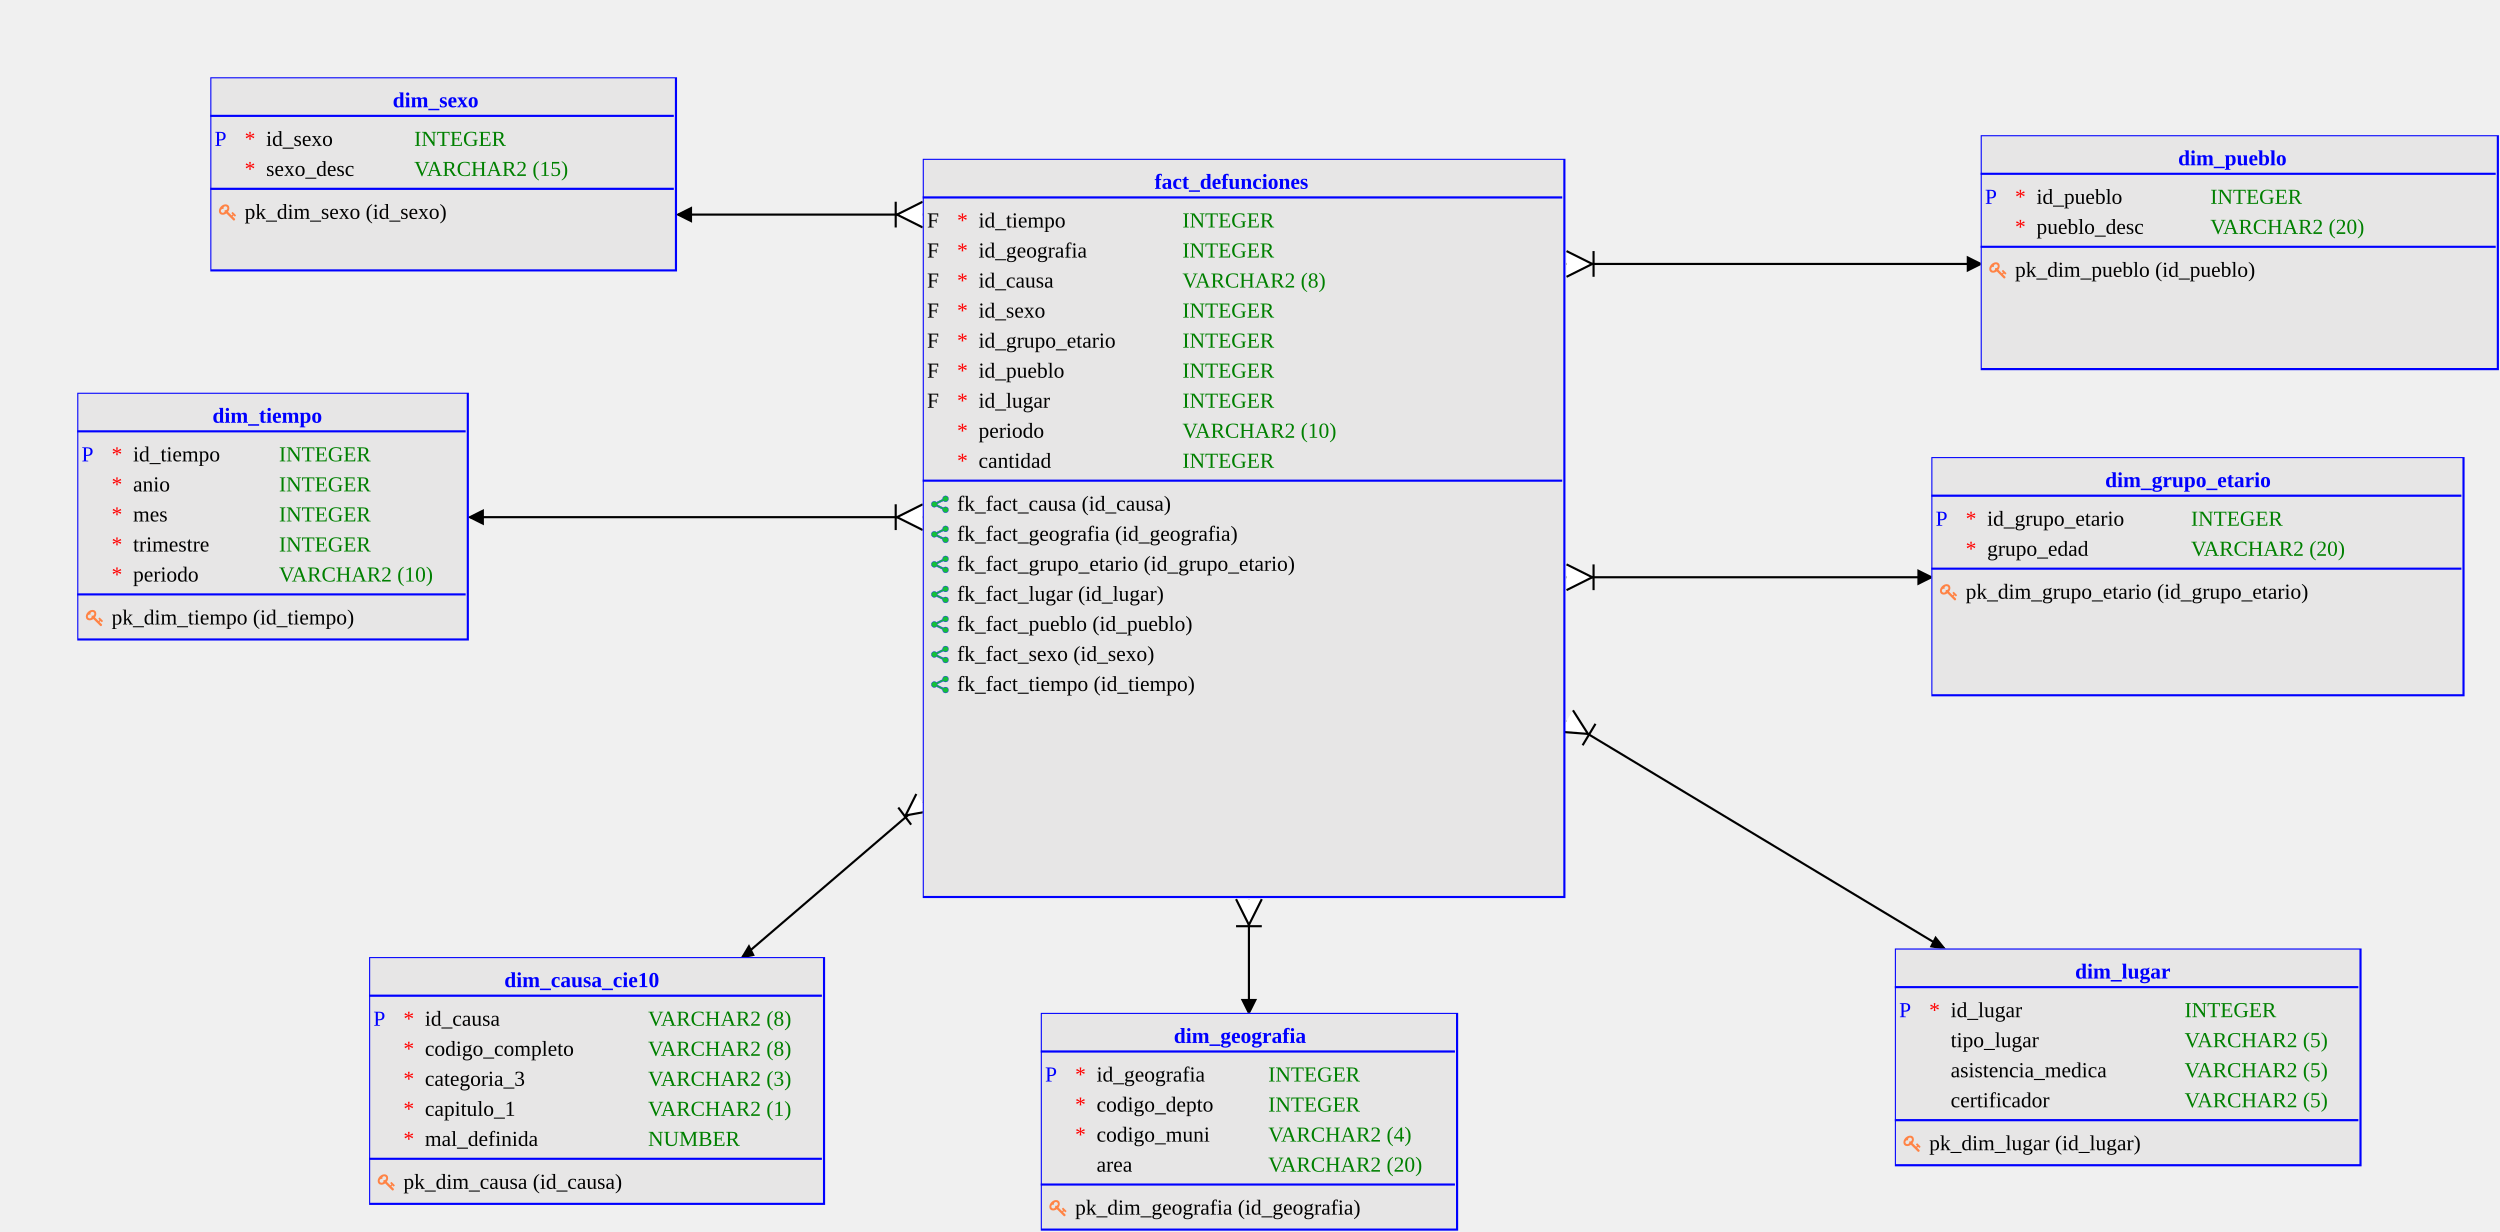
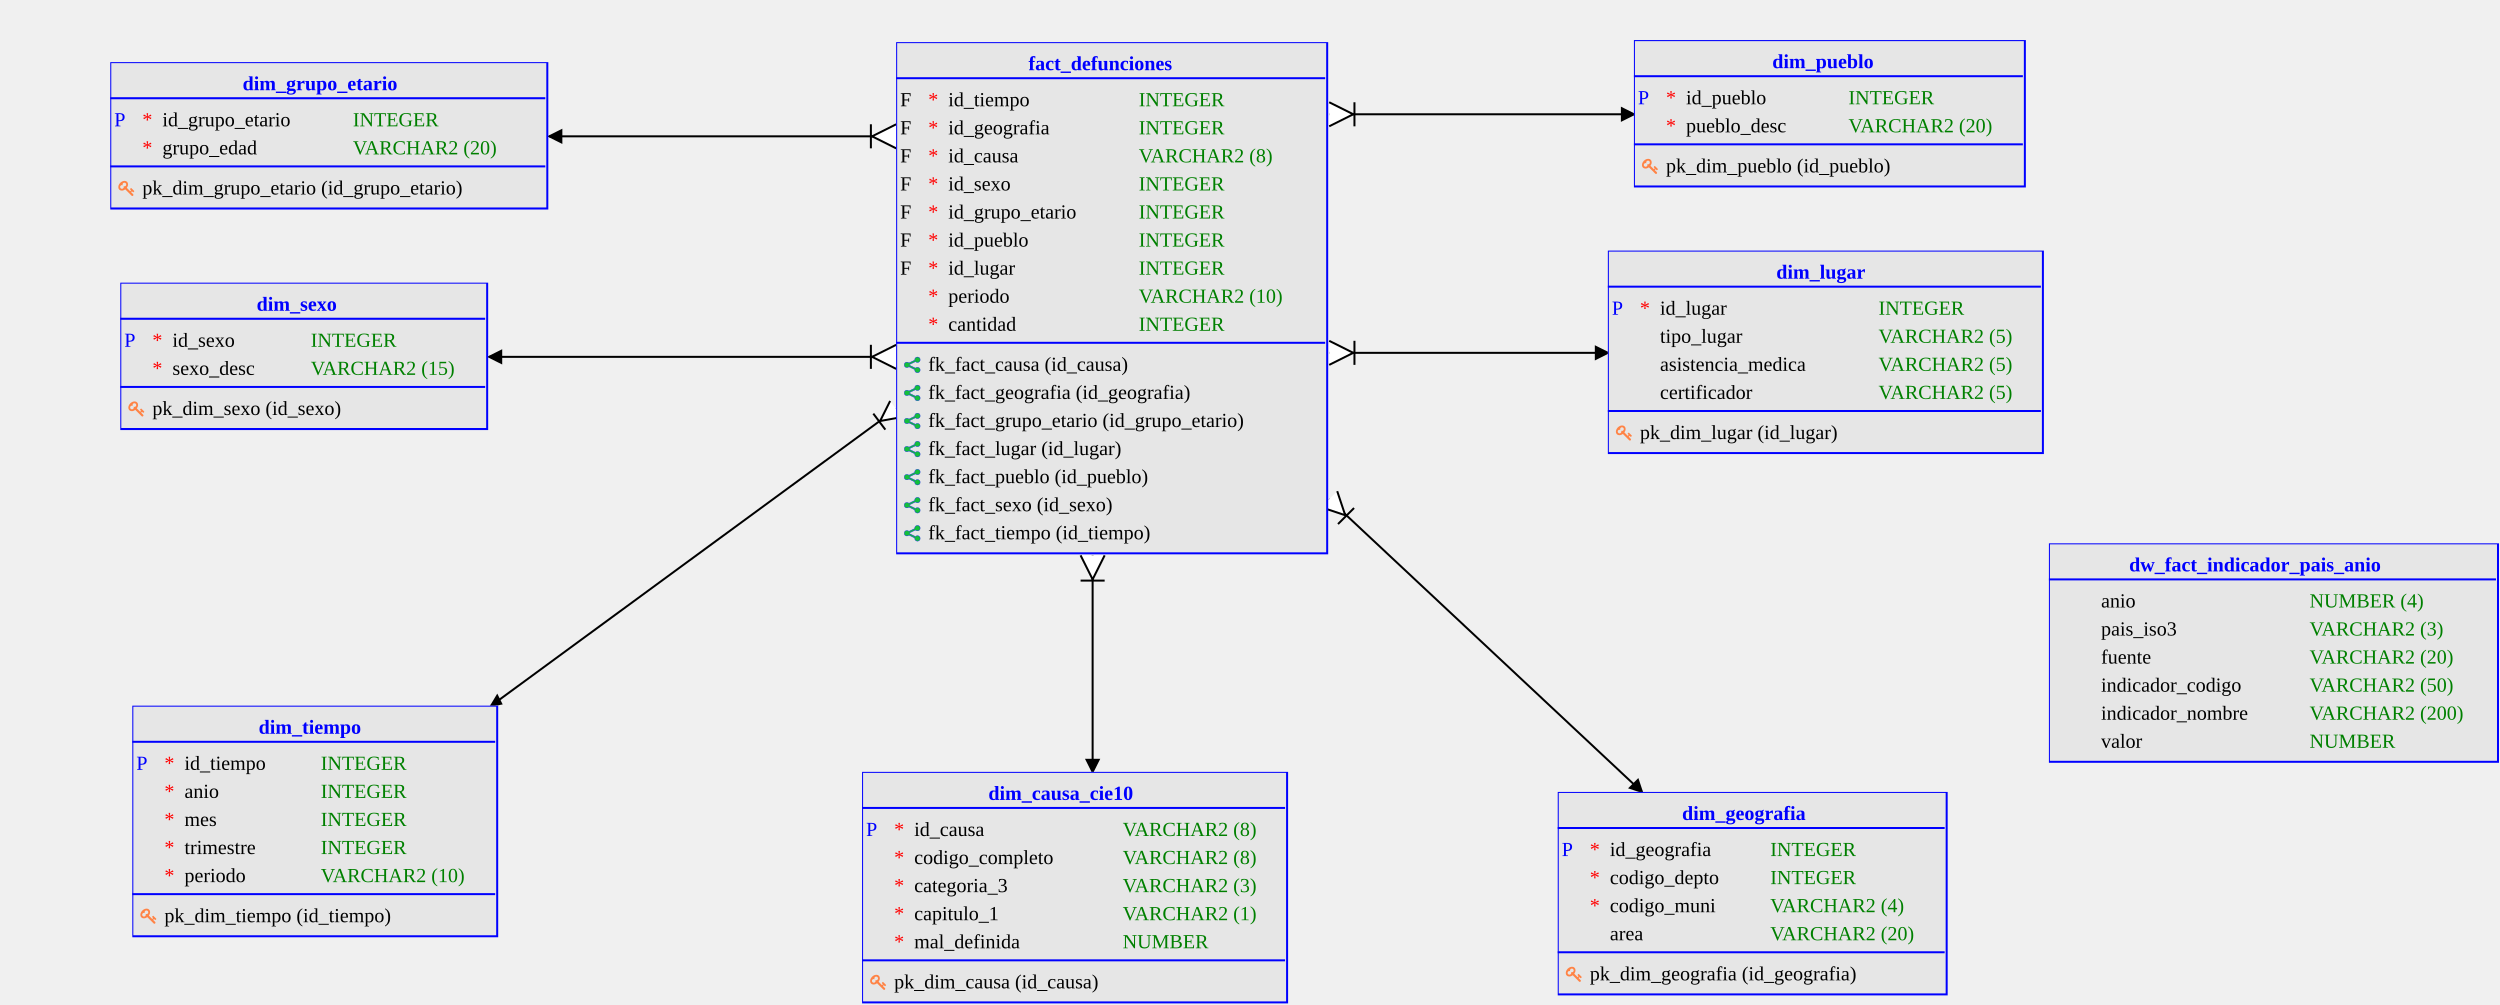
- <svg xmlns="http://www.w3.org/2000/svg" xmlns:xlink="http://www.w3.org/1999/xlink" version="1.1" width="1165" height="574">
+ <svg xmlns="http://www.w3.org/2000/svg" xmlns:xlink="http://www.w3.org/1999/xlink" version="1.1" width="1247" height="501">
  <defs id="dmw_defs">
    <svg id="fk_sym" viewBox="0 0 48.665 48.665" style="enable-background:new 0 0 48.665 48.665;">
      <g>
        <path d="M40.332,31.592c-2.377,0-4.515,1-6.033,2.598l-17.737-8.686c0.061-0.406,0.103-0.82,0.103-1.246    c0-0.414-0.04-0.818-0.098-1.215l17.711-8.589c1.519,1.609,3.666,2.619,6.054,2.619c4.603,0,8.333-3.731,8.333-8.333    c0-4.603-3.73-8.333-8.333-8.333s-8.333,3.73-8.333,8.333c0,0.414,0.04,0.817,0.098,1.215l-17.709,8.589    c-1.519-1.609-3.666-2.619-6.054-2.619C3.73,15.925,0,19.656,0,24.258c0,4.603,3.73,8.333,8.333,8.333    c2.377,0,4.515-1,6.033-2.596l17.736,8.685c-0.062,0.406-0.104,0.82-0.104,1.245c0,4.604,3.73,8.333,8.333,8.333    s8.333-3.729,8.333-8.333C48.665,35.322,44.935,31.592,40.332,31.592z" fill="#13bf3b" />
      </g>
    </svg>
    <svg id="pk_sym" viewBox="0 0 480.509 480.509" style="enable-background:new 0 0 480.509 480.509;">
      <g>
        <path d="M418.119,331.046c4.094,4.374,7.766,8.186,10.996,11.416c3.237,3.238,6.714,6.376,10.427,9.422   c3.71,3.042,6.427,4.568,8.135,4.568c3.241,0,9.517-4.661,18.843-13.99c9.328-9.321,13.989-15.604,13.989-18.842   c0-1.523-2.714-5.421-8.138-11.704c-5.421-6.276-12.364-13.702-20.838-22.271c-8.473-8.565-16.703-16.744-24.694-24.55   c-8.001-7.81-15.8-15.373-23.417-22.703c-7.611-7.327-11.992-11.56-13.135-12.703c-1.902-1.902-4.093-2.853-6.563-2.853   c-3.237,0-9.521,4.661-18.843,13.988c-9.328,9.322-13.989,15.605-13.989,18.843c0,1.711,1.522,4.421,4.568,8.138   c3.046,3.71,6.188,7.187,9.421,10.424c3.23,3.23,7.047,6.899,11.42,10.992c4.377,4.093,6.848,6.423,7.423,6.995l-27.408,27.404   L254.954,222.268c24.94-33.498,37.408-68.236,37.408-104.211c0-31.024-9.761-56.293-29.263-75.801   c-19.512-19.511-44.778-29.265-75.805-29.265c-30.454,0-60.244,9.042-89.363,27.119c-29.121,18.083-52.727,41.686-70.808,70.808   C9.042,140.038,0,169.828,0,200.28c0,31.029,9.753,56.286,29.265,75.803c19.511,19.517,44.777,29.27,75.801,29.27   c35.976,0,70.71-12.467,104.212-37.407l191.574,191.579c5.332,5.328,11.796,7.994,19.417,7.994c7.991,0,15.704-3.72,23.12-11.14   c7.426-7.426,11.143-15.129,11.143-23.127c0-7.617-2.666-14.092-7.994-19.417l-62.811-62.811l27.405-27.404   C411.699,324.195,414.033,326.666,418.119,331.046z M221.556,161.458c-10.656,10.657-23.601,15.987-38.828,15.987   c-7.996,0-15.896-1.812-23.7-5.43c3.617,7.808,5.426,15.706,5.426,23.7c0,15.229-5.327,28.171-15.987,38.828   c-10.66,10.655-23.606,15.986-38.831,15.986c-15.227,0-28.168-5.325-38.828-15.986c-10.657-10.657-15.987-23.599-15.987-38.828   c0-15.227,5.327-28.171,15.987-38.828C81.464,146.23,94.409,140.9,109.636,140.9c7.992,0,15.893,1.809,23.695,5.424   c-3.616-7.804-5.424-15.706-5.424-23.699c0-15.227,5.327-28.171,15.987-38.828c10.66-10.657,23.604-15.987,38.831-15.987   c15.227,0,28.171,5.327,38.828,15.987c10.657,10.66,15.987,23.601,15.987,38.828C237.539,137.852,232.209,150.797,221.556,161.458z   " fill="#ff8345" />
      </g>
    </svg>
    <svg id="uk_sym" viewBox="0 0 490 490" style="enable-background:new 0 0 490 490;">
      <g>
        <polygon points="236.99,11.41 0,246.348 236.99,478.678 236.99,350.609 129.864,245 236.99,139.391  " fill="#0064fb" />
        <polygon points="253.01,478.59 490,243.651 253.01,11.322 253.01,139.391 360.136,245 253.01,350.609  " fill="#0064fb" />
      </g>
    </svg>
    <svg id="link_sym" viewBox="0 0 1000 900" style="enable-background:new 0 0 1000 900;">
      <g>
        <path fill="black" d="M660.224 422.656c6.976 16.192-0.512 35.008-16.768 42.048-16.128 6.976-34.944-0.448-41.984-16.768-8.448-19.776-20.736-37.696-36.224-53.248-64.64-64.64-177.344-64.64-241.92 0l-145.216 145.28c-66.688 66.688-66.688 175.232 0 241.984 66.688 66.688 175.104 66.752 241.92 0l92.8-92.864c12.48-12.48 32.768-12.48 45.248 0s12.48 32.768 0 45.248l-92.8 92.864c-91.648 91.648-240.832 91.52-332.416 0-91.712-91.648-91.712-240.832 0-332.48l145.216-145.28c44.352-44.416 103.424-68.864 166.272-68.864s121.792 24.448 166.208 68.864c21.248 21.312 38.016 45.952 49.664 73.216zM891.136 401.344l-145.216 145.216c-88.768 88.832-243.712 88.832-332.416 0-21.312-21.312-38.080-45.952-49.728-73.216-7.040-16.256 0.448-35.072 16.704-42.048 16.064-6.784 35.008 0.512 41.984 16.768 8.512 19.776 20.8 37.696 36.288 53.248 64.64 64.64 177.344 64.64 241.92 0l145.216-145.216c66.688-66.688 66.688-175.232 0-241.984-66.752-66.624-175.168-66.688-241.92 0l-92.8 92.864c-12.48 12.48-32.768 12.48-45.248 0s-12.48-32.768 0-45.248l92.8-92.864c45.824-45.824 105.984-68.736 166.208-68.736s120.448 22.912 166.272 68.736c91.584 91.648 91.584 240.768-0.064 332.48z" />
      </g>
    </svg>
-     <clipPath clipPathUnits="userSpaceOnUse" id="clipPath3_0_">
-       <rect x="0" y="0" width="249" height="112" />
-     </clipPath>
    <clipPath clipPathUnits="userSpaceOnUse" id="clipPath6_0_">
-       <rect x="0" y="0" width="218" height="91" />
+       <rect x="0" y="0" width="184" height="74" />
+     </clipPath>
+     <clipPath clipPathUnits="userSpaceOnUse" id="clipPath9_0_">
+       <rect x="0" y="0" width="216" height="256" />
+     </clipPath>
+     <clipPath clipPathUnits="userSpaceOnUse" id="clipPath4_0_">
+       <rect x="0" y="0" width="218" height="102" />
    </clipPath>
    <clipPath clipPathUnits="userSpaceOnUse" id="clipPath7_0_">
      <rect x="0" y="0" width="183" height="116" />
    </clipPath>
+     <clipPath clipPathUnits="userSpaceOnUse" id="clipPath8_0_">
+       <rect x="0" y="0" width="225" height="110" />
+     </clipPath>
+     <clipPath clipPathUnits="userSpaceOnUse" id="clipPath3_0_">
+       <rect x="0" y="0" width="219" height="74" />
+     </clipPath>
+     <clipPath clipPathUnits="userSpaceOnUse" id="clipPath1_0_">
+       <rect x="0" y="0" width="213" height="116" />
+     </clipPath>
    <clipPath clipPathUnits="userSpaceOnUse" id="clipPath2_0_">
      <rect x="0" y="0" width="195" height="102" />
    </clipPath>
-     <clipPath clipPathUnits="userSpaceOnUse" id="clipPath8_0_">
-       <rect x="0" y="0" width="300" height="345" />
-     </clipPath>
    <clipPath clipPathUnits="userSpaceOnUse" id="clipPath5_0_">
-       <rect x="0" y="0" width="242" height="110" />
-     </clipPath>
-     <clipPath clipPathUnits="userSpaceOnUse" id="clipPath4_0_">
-       <rect x="0" y="0" width="218" height="102" />
-     </clipPath>
-     <clipPath clipPathUnits="userSpaceOnUse" id="clipPath1_0_">
-       <rect x="0" y="0" width="213" height="116" />
+       <rect x="0" y="0" width="196" height="74" />
    </clipPath>
  </defs>
  <g stroke-linecap="butt">
-     <path stroke="rgb(0,0,0)" fill="none" stroke-opacity="1.0" stroke-width="1" d="M923 123 L730 123" />
-     <polygon stroke="rgb(0,0,0)" stroke-dasharray="none" points="923 123 917 126 917 120" fill="rgb(0,0,0)" stroke-width="1" stroke-opacity="1.0" />
-     <path stroke-dasharray="none" d="M730.0 117.0 L742.0 123.0 L730.0 129.0 M742.6 117.0 L742.6 129.0" fill="white" stroke-width="1" stroke-opacity="1.0" stroke="rgb(0,0,0)" />
+     <path stroke="rgb(0,0,0)" fill="none" stroke-opacity="1.0" stroke-width="1" d="M802 176 L663 176" />
+     <polygon stroke="rgb(0,0,0)" stroke-dasharray="none" points="802 176 796 179 796 173" fill="rgb(0,0,0)" stroke-width="1" stroke-opacity="1.0" />
+     <path stroke-dasharray="none" d="M663.0 170.0 L675.0 176.0 L663.0 182.0 M675.6 170.0 L675.6 182.0" fill="white" stroke-width="1" stroke-opacity="1.0" stroke="rgb(0,0,0)" />
  </g>
  <g stroke-linecap="butt">
-     <path stroke="rgb(0,0,0)" fill="none" stroke-opacity="1.0" stroke-width="1" d="M906 442 L730 336" />
-     <polygon stroke="rgb(0,0,0)" stroke-dasharray="none" points="906 442 900 441 902 437" fill="rgb(0,0,0)" stroke-width="1" stroke-opacity="1.0" />
-     <path stroke-dasharray="none" d="M733.0 331.0 L740.0 342.0 L727.0 341.0 M743.5 337.3 L737.5 347.3" fill="white" stroke-width="1" stroke-opacity="1.0" stroke="rgb(0,0,0)" />
+     <path stroke="rgb(0,0,0)" fill="none" stroke-opacity="1.0" stroke-width="1" d="M244 178 L447 178" />
+     <polygon stroke="rgb(0,0,0)" stroke-dasharray="none" points="244 178 250 175 250 181" fill="rgb(0,0,0)" stroke-width="1" stroke-opacity="1.0" />
+     <path stroke-dasharray="none" d="M447.0 184.0 L435.0 178.0 L447.0 172.0 M434.4 184.0 L434.4 172.0" fill="white" stroke-width="1" stroke-opacity="1.0" stroke="rgb(0,0,0)" />
  </g>
  <g stroke-linecap="butt">
-     <path stroke="rgb(0,0,0)" fill="none" stroke-opacity="1.0" stroke-width="1" d="M346 446 L430 374" />
-     <polygon stroke="rgb(0,0,0)" stroke-dasharray="none" points="346 446 349 441 351 445" fill="rgb(0,0,0)" stroke-width="1" stroke-opacity="1.0" />
-     <path stroke-dasharray="none" d="M433.0 378.0 L422.0 380.0 L427.0 370.0 M424.6 384.3 L418.6 376.3" fill="white" stroke-width="1" stroke-opacity="1.0" stroke="rgb(0,0,0)" />
+     <path stroke="rgb(0,0,0)" fill="none" stroke-opacity="1.0" stroke-width="1" d="M815 57 L663 57" />
+     <polygon stroke="rgb(0,0,0)" stroke-dasharray="none" points="815 57 809 60 809 54" fill="rgb(0,0,0)" stroke-width="1" stroke-opacity="1.0" />
+     <path stroke-dasharray="none" d="M663.0 51.0 L675.0 57.0 L663.0 63.0 M675.6 51.0 L675.6 63.0" fill="white" stroke-width="1" stroke-opacity="1.0" stroke="rgb(0,0,0)" />
  </g>
  <g stroke-linecap="butt">
-     <path stroke="rgb(0,0,0)" fill="none" stroke-opacity="1.0" stroke-width="1" d="M900 269 L730 269" />
-     <polygon stroke="rgb(0,0,0)" stroke-dasharray="none" points="900 269 894 272 894 266" fill="rgb(0,0,0)" stroke-width="1" stroke-opacity="1.0" />
-     <path stroke-dasharray="none" d="M730.0 263.0 L742.0 269.0 L730.0 275.0 M742.6 263.0 L742.6 275.0" fill="white" stroke-width="1" stroke-opacity="1.0" stroke="rgb(0,0,0)" />
+     <path stroke="rgb(0,0,0)" fill="none" stroke-opacity="1.0" stroke-width="1" d="M245 352 L447 204" />
+     <polygon stroke="rgb(0,0,0)" stroke-dasharray="none" points="245 352 248 347 250 351" fill="rgb(0,0,0)" stroke-width="1" stroke-opacity="1.0" />
+     <path stroke-dasharray="none" d="M450.0 208.0 L439.0 210.0 L444.0 200.0 M441.6 214.3 L435.6 206.3" fill="white" stroke-width="1" stroke-opacity="1.0" stroke="rgb(0,0,0)" />
  </g>
  <g stroke-linecap="butt">
-     <path stroke="rgb(0,0,0)" fill="none" stroke-opacity="1.0" stroke-width="1" d="M316 100 L430 100" />
-     <polygon stroke="rgb(0,0,0)" stroke-dasharray="none" points="316 100 322 97 322 103" fill="rgb(0,0,0)" stroke-width="1" stroke-opacity="1.0" />
-     <path stroke-dasharray="none" d="M430.0 106.0 L418.0 100.0 L430.0 94.0 M417.4 106.0 L417.4 94.0" fill="white" stroke-width="1" stroke-opacity="1.0" stroke="rgb(0,0,0)" />
+     <path stroke="rgb(0,0,0)" fill="none" stroke-opacity="1.0" stroke-width="1" d="M545 385 L545 277" />
+     <polygon stroke="rgb(0,0,0)" stroke-dasharray="none" points="545 385 542 379 548 379" fill="rgb(0,0,0)" stroke-width="1" stroke-opacity="1.0" />
+     <path stroke-dasharray="none" d="M551.0 277.0 L545.0 289.0 L539.0 277.0 M551.0 289.6 L539.0 289.6" fill="white" stroke-width="1" stroke-opacity="1.0" stroke="rgb(0,0,0)" />
  </g>
  <g stroke-linecap="butt">
-     <path stroke="rgb(0,0,0)" fill="none" stroke-opacity="1.0" stroke-width="1" d="M582 472 L582 419" />
-     <polygon stroke="rgb(0,0,0)" stroke-dasharray="none" points="582 472 579 466 585 466" fill="rgb(0,0,0)" stroke-width="1" stroke-opacity="1.0" />
-     <path stroke-dasharray="none" d="M588.0 419.0 L582.0 431.0 L576.0 419.0 M588.0 431.6 L576.0 431.6" fill="white" stroke-width="1" stroke-opacity="1.0" stroke="rgb(0,0,0)" />
+     <path stroke="rgb(0,0,0)" fill="none" stroke-opacity="1.0" stroke-width="1" d="M819 395 L663 249" />
+     <polygon stroke="rgb(0,0,0)" stroke-dasharray="none" points="819 395 813 393 817 389" fill="rgb(0,0,0)" stroke-width="1" stroke-opacity="1.0" />
+     <path stroke-dasharray="none" d="M667.0 245.0 L671.0 257.0 L659.0 253.0 M675.4 253.4 L667.4 261.4" fill="white" stroke-width="1" stroke-opacity="1.0" stroke="rgb(0,0,0)" />
  </g>
  <g stroke-linecap="butt">
-     <path stroke="rgb(0,0,0)" fill="none" stroke-opacity="1.0" stroke-width="1" d="M219 241 L430 241" />
-     <polygon stroke="rgb(0,0,0)" stroke-dasharray="none" points="219 241 225 238 225 244" fill="rgb(0,0,0)" stroke-width="1" stroke-opacity="1.0" />
-     <path stroke-dasharray="none" d="M430.0 247.0 L418.0 241.0 L430.0 235.0 M417.4 247.0 L417.4 235.0" fill="white" stroke-width="1" stroke-opacity="1.0" stroke="rgb(0,0,0)" />
-   </g>
-   <g fill="rgb(231,230,230)" stroke="rgb(0,0,255)" fill-opacity="1.0" stroke-opacity="1.0" clip-path="url(#clipPath1_0_)" transform="translate(172,446)">
+     <path stroke="rgb(0,0,0)" fill="none" stroke-opacity="1.0" stroke-width="1" d="M274 68 L447 68" />
+     <polygon stroke="rgb(0,0,0)" stroke-dasharray="none" points="274 68 280 65 280 71" fill="rgb(0,0,0)" stroke-width="1" stroke-opacity="1.0" />
+     <path stroke-dasharray="none" d="M447.0 74.0 L435.0 68.0 L447.0 62.0 M434.4 74.0 L434.4 62.0" fill="white" stroke-width="1" stroke-opacity="1.0" stroke="rgb(0,0,0)" />
+   </g>
+   <g fill="rgb(230,230,230)" stroke="rgb(0,0,255)" fill-opacity="1.0" stroke-opacity="1.0" clip-path="url(#clipPath1_0_)" transform="translate(430,385)">
    <rect x="0" y="0" width="212" height="115" />
-     <text id="F2AF90F3-DD3D8CA4CA7F" x="63" y="14" fill="rgb(0,0,255)" font-weight="bold" fill-opacity="1.0" font-size="10" stroke="none">
+     <text id="C6FE2715-7E7C172277F6" x="63" y="14" fill="rgb(0,0,255)" font-weight="bold" fill-opacity="1.0" font-size="10" stroke="none">
dim_causa_cie10
</text>
    <line x1="0" y1="18" x2="211" y2="18" fill="none" stroke="rgb(0,0,255)" />
    <text x="16" y="32" fill="rgb(255,0,0)" fill-opacity="1.0" font-size="10" stroke="none">
*
</text>
    <text x="2" y="32" fill="rgb(0,0,255)" fill-opacity="1.0" font-size="10" stroke="none">
P
</text>
    <text x="26" y="32" fill="rgb(0,0,0)" fill-opacity="1.0" font-size="10" stroke="none">
id_causa
</text>
    <text x="130" y="32" fill="rgb(0,128,0)" fill-opacity="1.0" font-size="10" stroke="none">
VARCHAR2 (8)
</text>
    <text x="16" y="46" fill="rgb(255,0,0)" fill-opacity="1.0" font-size="10" stroke="none">
*
</text>
    <text x="26" y="46" fill="rgb(0,0,0)" fill-opacity="1.0" font-size="10" stroke="none">
codigo_completo
</text>
    <text x="130" y="46" fill="rgb(0,128,0)" fill-opacity="1.0" font-size="10" stroke="none">
VARCHAR2 (8)
</text>
    <text x="16" y="60" fill="rgb(255,0,0)" fill-opacity="1.0" font-size="10" stroke="none">
*
</text>
    <text x="26" y="60" fill="rgb(0,0,0)" fill-opacity="1.0" font-size="10" stroke="none">
categoria_3
</text>
    <text x="130" y="60" fill="rgb(0,128,0)" fill-opacity="1.0" font-size="10" stroke="none">
VARCHAR2 (3)
</text>
    <text x="16" y="74" fill="rgb(255,0,0)" fill-opacity="1.0" font-size="10" stroke="none">
*
</text>
    <text x="26" y="74" fill="rgb(0,0,0)" fill-opacity="1.0" font-size="10" stroke="none">
capitulo_1
</text>
    <text x="130" y="74" fill="rgb(0,128,0)" fill-opacity="1.0" font-size="10" stroke="none">
VARCHAR2 (1)
</text>
    <text x="16" y="88" fill="rgb(255,0,0)" fill-opacity="1.0" font-size="10" stroke="none">
*
</text>
    <text x="26" y="88" fill="rgb(0,0,0)" fill-opacity="1.0" font-size="10" stroke="none">
mal_definida
</text>
    <text x="130" y="88" fill="rgb(0,128,0)" fill-opacity="1.0" font-size="10" stroke="none">
NUMBER
</text>
    <line x1="0" y1="94" x2="211" y2="94" fill="none" stroke="rgb(0,0,255)" />
    <use xlink:href="#pk_sym" x="4" y="101" width="8" height="8" fill-opacity="1.0" />
    <text x="16" y="108" fill="rgb(0,0,0)" fill-opacity="1.0" font-size="10" stroke="none">
pk_dim_causa (id_causa)
</text>
  </g>
-   <g fill="rgb(231,230,230)" stroke="rgb(0,0,255)" fill-opacity="1.0" stroke-opacity="1.0" clip-path="url(#clipPath2_0_)" transform="translate(485,472)">
+   <g fill="rgb(230,230,230)" stroke="rgb(0,0,255)" fill-opacity="1.0" stroke-opacity="1.0" clip-path="url(#clipPath2_0_)" transform="translate(777,395)">
    <rect x="0" y="0" width="194" height="101" />
-     <text id="66F10B69-FBBBE9952F59" x="62" y="14" fill="rgb(0,0,255)" font-weight="bold" fill-opacity="1.0" font-size="10" stroke="none">
+     <text id="DE943C06-9C2DBD0770F7" x="62" y="14" fill="rgb(0,0,255)" font-weight="bold" fill-opacity="1.0" font-size="10" stroke="none">
dim_geografia
</text>
    <line x1="0" y1="18" x2="193" y2="18" fill="none" stroke="rgb(0,0,255)" />
    <text x="16" y="32" fill="rgb(255,0,0)" fill-opacity="1.0" font-size="10" stroke="none">
*
</text>
    <text x="2" y="32" fill="rgb(0,0,255)" fill-opacity="1.0" font-size="10" stroke="none">
P
</text>
    <text x="26" y="32" fill="rgb(0,0,0)" fill-opacity="1.0" font-size="10" stroke="none">
id_geografia
</text>
    <text x="106" y="32" fill="rgb(0,128,0)" fill-opacity="1.0" font-size="10" stroke="none">
INTEGER
</text>
    <text x="16" y="46" fill="rgb(255,0,0)" fill-opacity="1.0" font-size="10" stroke="none">
*
</text>
    <text x="26" y="46" fill="rgb(0,0,0)" fill-opacity="1.0" font-size="10" stroke="none">
codigo_depto
</text>
    <text x="106" y="46" fill="rgb(0,128,0)" fill-opacity="1.0" font-size="10" stroke="none">
INTEGER
</text>
    <text x="16" y="60" fill="rgb(255,0,0)" fill-opacity="1.0" font-size="10" stroke="none">
*
</text>
    <text x="26" y="60" fill="rgb(0,0,0)" fill-opacity="1.0" font-size="10" stroke="none">
codigo_muni
</text>
    <text x="106" y="60" fill="rgb(0,128,0)" fill-opacity="1.0" font-size="10" stroke="none">
VARCHAR2 (4)
</text>
    <text x="16" y="74" fill="rgb(255,0,0)" fill-opacity="1.0" font-size="10" stroke="none">

</text>
    <text x="26" y="74" fill="rgb(0,0,0)" fill-opacity="1.0" font-size="10" stroke="none">
area
</text>
    <text x="106" y="74" fill="rgb(0,128,0)" fill-opacity="1.0" font-size="10" stroke="none">
VARCHAR2 (20)
</text>
    <line x1="0" y1="80" x2="193" y2="80" fill="none" stroke="rgb(0,0,255)" />
    <use xlink:href="#pk_sym" x="4" y="87" width="8" height="8" fill-opacity="1.0" />
    <text x="16" y="94" fill="rgb(0,0,0)" fill-opacity="1.0" font-size="10" stroke="none">
pk_dim_geografia (id_geografia)
</text>
  </g>
-   <g fill="rgb(231,230,230)" stroke="rgb(0,0,255)" fill-opacity="1.0" stroke-opacity="1.0" clip-path="url(#clipPath3_0_)" transform="translate(900,213)">
-     <rect x="0" y="0" width="248" height="111" />
-     <text id="1ED5EEF7-5E972DF9BE49" x="81" y="14" fill="rgb(0,0,255)" font-weight="bold" fill-opacity="1.0" font-size="10" stroke="none">
+   <g fill="rgb(230,230,230)" stroke="rgb(0,0,255)" fill-opacity="1.0" stroke-opacity="1.0" clip-path="url(#clipPath3_0_)" transform="translate(55,31)">
+     <rect x="0" y="0" width="218" height="73" />
+     <text id="B737789F-B9723E449FC6" x="66" y="14" fill="rgb(0,0,255)" font-weight="bold" fill-opacity="1.0" font-size="10" stroke="none">
dim_grupo_etario
</text>
-     <line x1="0" y1="18" x2="247" y2="18" fill="none" stroke="rgb(0,0,255)" />
+     <line x1="0" y1="18" x2="217" y2="18" fill="none" stroke="rgb(0,0,255)" />
    <text x="16" y="32" fill="rgb(255,0,0)" fill-opacity="1.0" font-size="10" stroke="none">
*
</text>
    <text x="2" y="32" fill="rgb(0,0,255)" fill-opacity="1.0" font-size="10" stroke="none">
P
</text>
    <text x="26" y="32" fill="rgb(0,0,0)" fill-opacity="1.0" font-size="10" stroke="none">
id_grupo_etario
</text>
    <text x="121" y="32" fill="rgb(0,128,0)" fill-opacity="1.0" font-size="10" stroke="none">
INTEGER
</text>
    <text x="16" y="46" fill="rgb(255,0,0)" fill-opacity="1.0" font-size="10" stroke="none">
*
</text>
    <text x="26" y="46" fill="rgb(0,0,0)" fill-opacity="1.0" font-size="10" stroke="none">
grupo_edad
</text>
    <text x="121" y="46" fill="rgb(0,128,0)" fill-opacity="1.0" font-size="10" stroke="none">
VARCHAR2 (20)
</text>
-     <line x1="0" y1="52" x2="247" y2="52" fill="none" stroke="rgb(0,0,255)" />
+     <line x1="0" y1="52" x2="217" y2="52" fill="none" stroke="rgb(0,0,255)" />
    <use xlink:href="#pk_sym" x="4" y="59" width="8" height="8" fill-opacity="1.0" />
    <text x="16" y="66" fill="rgb(0,0,0)" fill-opacity="1.0" font-size="10" stroke="none">
pk_dim_grupo_etario (id_grupo_etario)
</text>
  </g>
-   <g fill="rgb(231,230,230)" stroke="rgb(0,0,255)" fill-opacity="1.0" stroke-opacity="1.0" clip-path="url(#clipPath4_0_)" transform="translate(883,442)">
+   <g fill="rgb(230,230,230)" stroke="rgb(0,0,255)" fill-opacity="1.0" stroke-opacity="1.0" clip-path="url(#clipPath4_0_)" transform="translate(802,125)">
    <rect x="0" y="0" width="217" height="101" />
-     <text id="93CF1E04-AAA4C9791A7E" x="84" y="14" fill="rgb(0,0,255)" font-weight="bold" fill-opacity="1.0" font-size="10" stroke="none">
+     <text id="18A516A7-8A01DBA81A5C" x="84" y="14" fill="rgb(0,0,255)" font-weight="bold" fill-opacity="1.0" font-size="10" stroke="none">
dim_lugar
</text>
    <line x1="0" y1="18" x2="216" y2="18" fill="none" stroke="rgb(0,0,255)" />
    <text x="16" y="32" fill="rgb(255,0,0)" fill-opacity="1.0" font-size="10" stroke="none">
*
</text>
    <text x="2" y="32" fill="rgb(0,0,255)" fill-opacity="1.0" font-size="10" stroke="none">
P
</text>
    <text x="26" y="32" fill="rgb(0,0,0)" fill-opacity="1.0" font-size="10" stroke="none">
id_lugar
</text>
    <text x="135" y="32" fill="rgb(0,128,0)" fill-opacity="1.0" font-size="10" stroke="none">
INTEGER
</text>
    <text x="16" y="46" fill="rgb(255,0,0)" fill-opacity="1.0" font-size="10" stroke="none">

</text>
    <text x="26" y="46" fill="rgb(0,0,0)" fill-opacity="1.0" font-size="10" stroke="none">
tipo_lugar
</text>
    <text x="135" y="46" fill="rgb(0,128,0)" fill-opacity="1.0" font-size="10" stroke="none">
VARCHAR2 (5)
</text>
    <text x="16" y="60" fill="rgb(255,0,0)" fill-opacity="1.0" font-size="10" stroke="none">

</text>
    <text x="26" y="60" fill="rgb(0,0,0)" fill-opacity="1.0" font-size="10" stroke="none">
asistencia_medica
</text>
    <text x="135" y="60" fill="rgb(0,128,0)" fill-opacity="1.0" font-size="10" stroke="none">
VARCHAR2 (5)
</text>
    <text x="16" y="74" fill="rgb(255,0,0)" fill-opacity="1.0" font-size="10" stroke="none">

</text>
    <text x="26" y="74" fill="rgb(0,0,0)" fill-opacity="1.0" font-size="10" stroke="none">
certificador
</text>
    <text x="135" y="74" fill="rgb(0,128,0)" fill-opacity="1.0" font-size="10" stroke="none">
VARCHAR2 (5)
</text>
    <line x1="0" y1="80" x2="216" y2="80" fill="none" stroke="rgb(0,0,255)" />
    <use xlink:href="#pk_sym" x="4" y="87" width="8" height="8" fill-opacity="1.0" />
    <text x="16" y="94" fill="rgb(0,0,0)" fill-opacity="1.0" font-size="10" stroke="none">
pk_dim_lugar (id_lugar)
</text>
  </g>
-   <g fill="rgb(231,230,230)" stroke="rgb(0,0,255)" fill-opacity="1.0" stroke-opacity="1.0" clip-path="url(#clipPath5_0_)" transform="translate(923,63)">
-     <rect x="0" y="0" width="241" height="109" />
-     <text id="83F9BA81-6A37B13D3FB4" x="92" y="14" fill="rgb(0,0,255)" font-weight="bold" fill-opacity="1.0" font-size="10" stroke="none">
+   <g fill="rgb(230,230,230)" stroke="rgb(0,0,255)" fill-opacity="1.0" stroke-opacity="1.0" clip-path="url(#clipPath5_0_)" transform="translate(815,20)">
+     <rect x="0" y="0" width="195" height="73" />
+     <text id="FD115B65-AD763EEB9431" x="69" y="14" fill="rgb(0,0,255)" font-weight="bold" fill-opacity="1.0" font-size="10" stroke="none">
dim_pueblo
</text>
-     <line x1="0" y1="18" x2="240" y2="18" fill="none" stroke="rgb(0,0,255)" />
+     <line x1="0" y1="18" x2="194" y2="18" fill="none" stroke="rgb(0,0,255)" />
    <text x="16" y="32" fill="rgb(255,0,0)" fill-opacity="1.0" font-size="10" stroke="none">
*
</text>
    <text x="2" y="32" fill="rgb(0,0,255)" fill-opacity="1.0" font-size="10" stroke="none">
P
</text>
    <text x="26" y="32" fill="rgb(0,0,0)" fill-opacity="1.0" font-size="10" stroke="none">
id_pueblo
</text>
    <text x="107" y="32" fill="rgb(0,128,0)" fill-opacity="1.0" font-size="10" stroke="none">
INTEGER
</text>
    <text x="16" y="46" fill="rgb(255,0,0)" fill-opacity="1.0" font-size="10" stroke="none">
*
</text>
    <text x="26" y="46" fill="rgb(0,0,0)" fill-opacity="1.0" font-size="10" stroke="none">
pueblo_desc
</text>
    <text x="107" y="46" fill="rgb(0,128,0)" fill-opacity="1.0" font-size="10" stroke="none">
VARCHAR2 (20)
</text>
-     <line x1="0" y1="52" x2="240" y2="52" fill="none" stroke="rgb(0,0,255)" />
+     <line x1="0" y1="52" x2="194" y2="52" fill="none" stroke="rgb(0,0,255)" />
    <use xlink:href="#pk_sym" x="4" y="59" width="8" height="8" fill-opacity="1.0" />
    <text x="16" y="66" fill="rgb(0,0,0)" fill-opacity="1.0" font-size="10" stroke="none">
pk_dim_pueblo (id_pueblo)
</text>
  </g>
-   <g fill="rgb(231,230,230)" stroke="rgb(0,0,255)" fill-opacity="1.0" stroke-opacity="1.0" clip-path="url(#clipPath6_0_)" transform="translate(98,36)">
-     <rect x="0" y="0" width="217" height="90" />
-     <text id="5D479048-66B9B459C061" x="85" y="14" fill="rgb(0,0,255)" font-weight="bold" fill-opacity="1.0" font-size="10" stroke="none">
+   <g fill="rgb(230,230,230)" stroke="rgb(0,0,255)" fill-opacity="1.0" stroke-opacity="1.0" clip-path="url(#clipPath6_0_)" transform="translate(60,141)">
+     <rect x="0" y="0" width="183" height="73" />
+     <text id="06E6E582-D5B47B2A5DC3" x="68" y="14" fill="rgb(0,0,255)" font-weight="bold" fill-opacity="1.0" font-size="10" stroke="none">
dim_sexo
</text>
-     <line x1="0" y1="18" x2="216" y2="18" fill="none" stroke="rgb(0,0,255)" />
+     <line x1="0" y1="18" x2="182" y2="18" fill="none" stroke="rgb(0,0,255)" />
    <text x="16" y="32" fill="rgb(255,0,0)" fill-opacity="1.0" font-size="10" stroke="none">
*
</text>
    <text x="2" y="32" fill="rgb(0,0,255)" fill-opacity="1.0" font-size="10" stroke="none">
P
</text>
    <text x="26" y="32" fill="rgb(0,0,0)" fill-opacity="1.0" font-size="10" stroke="none">
id_sexo
</text>
    <text x="95" y="32" fill="rgb(0,128,0)" fill-opacity="1.0" font-size="10" stroke="none">
INTEGER
</text>
    <text x="16" y="46" fill="rgb(255,0,0)" fill-opacity="1.0" font-size="10" stroke="none">
*
</text>
    <text x="26" y="46" fill="rgb(0,0,0)" fill-opacity="1.0" font-size="10" stroke="none">
sexo_desc
</text>
    <text x="95" y="46" fill="rgb(0,128,0)" fill-opacity="1.0" font-size="10" stroke="none">
VARCHAR2 (15)
</text>
-     <line x1="0" y1="52" x2="216" y2="52" fill="none" stroke="rgb(0,0,255)" />
+     <line x1="0" y1="52" x2="182" y2="52" fill="none" stroke="rgb(0,0,255)" />
    <use xlink:href="#pk_sym" x="4" y="59" width="8" height="8" fill-opacity="1.0" />
    <text x="16" y="66" fill="rgb(0,0,0)" fill-opacity="1.0" font-size="10" stroke="none">
pk_dim_sexo (id_sexo)
</text>
  </g>
-   <g fill="rgb(231,230,230)" stroke="rgb(0,0,255)" fill-opacity="1.0" stroke-opacity="1.0" clip-path="url(#clipPath7_0_)" transform="translate(36,183)">
+   <g fill="rgb(230,230,230)" stroke="rgb(0,0,255)" fill-opacity="1.0" stroke-opacity="1.0" clip-path="url(#clipPath7_0_)" transform="translate(66,352)">
    <rect x="0" y="0" width="182" height="115" />
-     <text id="628FDBF7-8494485AFDBF" x="63" y="14" fill="rgb(0,0,255)" font-weight="bold" fill-opacity="1.0" font-size="10" stroke="none">
+     <text id="4FB17B5C-9988F94B0F35" x="63" y="14" fill="rgb(0,0,255)" font-weight="bold" fill-opacity="1.0" font-size="10" stroke="none">
dim_tiempo
</text>
    <line x1="0" y1="18" x2="181" y2="18" fill="none" stroke="rgb(0,0,255)" />
    <text x="16" y="32" fill="rgb(255,0,0)" fill-opacity="1.0" font-size="10" stroke="none">
*
</text>
    <text x="2" y="32" fill="rgb(0,0,255)" fill-opacity="1.0" font-size="10" stroke="none">
P
</text>
    <text x="26" y="32" fill="rgb(0,0,0)" fill-opacity="1.0" font-size="10" stroke="none">
id_tiempo
</text>
    <text x="94" y="32" fill="rgb(0,128,0)" fill-opacity="1.0" font-size="10" stroke="none">
INTEGER
</text>
    <text x="16" y="46" fill="rgb(255,0,0)" fill-opacity="1.0" font-size="10" stroke="none">
*
</text>
    <text x="26" y="46" fill="rgb(0,0,0)" fill-opacity="1.0" font-size="10" stroke="none">
anio
</text>
    <text x="94" y="46" fill="rgb(0,128,0)" fill-opacity="1.0" font-size="10" stroke="none">
INTEGER
</text>
    <text x="16" y="60" fill="rgb(255,0,0)" fill-opacity="1.0" font-size="10" stroke="none">
*
</text>
    <text x="26" y="60" fill="rgb(0,0,0)" fill-opacity="1.0" font-size="10" stroke="none">
mes
</text>
    <text x="94" y="60" fill="rgb(0,128,0)" fill-opacity="1.0" font-size="10" stroke="none">
INTEGER
</text>
    <text x="16" y="74" fill="rgb(255,0,0)" fill-opacity="1.0" font-size="10" stroke="none">
*
</text>
    <text x="26" y="74" fill="rgb(0,0,0)" fill-opacity="1.0" font-size="10" stroke="none">
trimestre
</text>
    <text x="94" y="74" fill="rgb(0,128,0)" fill-opacity="1.0" font-size="10" stroke="none">
INTEGER
</text>
    <text x="16" y="88" fill="rgb(255,0,0)" fill-opacity="1.0" font-size="10" stroke="none">
*
</text>
    <text x="26" y="88" fill="rgb(0,0,0)" fill-opacity="1.0" font-size="10" stroke="none">
periodo
</text>
    <text x="94" y="88" fill="rgb(0,128,0)" fill-opacity="1.0" font-size="10" stroke="none">
VARCHAR2 (10)
</text>
    <line x1="0" y1="94" x2="181" y2="94" fill="none" stroke="rgb(0,0,255)" />
    <use xlink:href="#pk_sym" x="4" y="101" width="8" height="8" fill-opacity="1.0" />
    <text x="16" y="108" fill="rgb(0,0,0)" fill-opacity="1.0" font-size="10" stroke="none">
pk_dim_tiempo (id_tiempo)
</text>
  </g>
-   <g fill="rgb(231,230,230)" stroke="rgb(0,0,255)" fill-opacity="1.0" stroke-opacity="1.0" clip-path="url(#clipPath8_0_)" transform="translate(430,74)">
-     <rect x="0" y="0" width="299" height="344" />
-     <text id="72AFA781-E7EFE95AFB56" x="108" y="14" fill="rgb(0,0,255)" font-weight="bold" fill-opacity="1.0" font-size="10" stroke="none">
+   <g fill="rgb(230,230,230)" stroke="rgb(0,0,255)" fill-opacity="1.0" stroke-opacity="1.0" clip-path="url(#clipPath8_0_)" transform="translate(1022,271)">
+     <rect x="0" y="0" width="224" height="109" />
+     <text id="57193AD6-2C8C0547AAC3" x="40" y="14" fill="rgb(0,0,255)" font-weight="bold" fill-opacity="1.0" font-size="10" stroke="none">
+ dw_fact_indicador_pais_anio
+ </text>
+     <line x1="0" y1="18" x2="223" y2="18" fill="none" stroke="rgb(0,0,255)" />
+     <text x="16" y="32" fill="rgb(255,0,0)" fill-opacity="1.0" font-size="10" stroke="none">
+ 
+ </text>
+     <text x="26" y="32" fill="rgb(0,0,0)" fill-opacity="1.0" font-size="10" stroke="none">
+ anio
+ </text>
+     <text x="130" y="32" fill="rgb(0,128,0)" fill-opacity="1.0" font-size="10" stroke="none">
+ NUMBER (4)
+ </text>
+     <text x="16" y="46" fill="rgb(255,0,0)" fill-opacity="1.0" font-size="10" stroke="none">
+ 
+ </text>
+     <text x="26" y="46" fill="rgb(0,0,0)" fill-opacity="1.0" font-size="10" stroke="none">
+ pais_iso3
+ </text>
+     <text x="130" y="46" fill="rgb(0,128,0)" fill-opacity="1.0" font-size="10" stroke="none">
+ VARCHAR2 (3)
+ </text>
+     <text x="16" y="60" fill="rgb(255,0,0)" fill-opacity="1.0" font-size="10" stroke="none">
+ 
+ </text>
+     <text x="26" y="60" fill="rgb(0,0,0)" fill-opacity="1.0" font-size="10" stroke="none">
+ fuente
+ </text>
+     <text x="130" y="60" fill="rgb(0,128,0)" fill-opacity="1.0" font-size="10" stroke="none">
+ VARCHAR2 (20)
+ </text>
+     <text x="16" y="74" fill="rgb(255,0,0)" fill-opacity="1.0" font-size="10" stroke="none">
+ 
+ </text>
+     <text x="26" y="74" fill="rgb(0,0,0)" fill-opacity="1.0" font-size="10" stroke="none">
+ indicador_codigo
+ </text>
+     <text x="130" y="74" fill="rgb(0,128,0)" fill-opacity="1.0" font-size="10" stroke="none">
+ VARCHAR2 (50)
+ </text>
+     <text x="16" y="88" fill="rgb(255,0,0)" fill-opacity="1.0" font-size="10" stroke="none">
+ 
+ </text>
+     <text x="26" y="88" fill="rgb(0,0,0)" fill-opacity="1.0" font-size="10" stroke="none">
+ indicador_nombre
+ </text>
+     <text x="130" y="88" fill="rgb(0,128,0)" fill-opacity="1.0" font-size="10" stroke="none">
+ VARCHAR2 (200)
+ </text>
+     <text x="16" y="102" fill="rgb(255,0,0)" fill-opacity="1.0" font-size="10" stroke="none">
+ 
+ </text>
+     <text x="26" y="102" fill="rgb(0,0,0)" fill-opacity="1.0" font-size="10" stroke="none">
+ valor
+ </text>
+     <text x="130" y="102" fill="rgb(0,128,0)" fill-opacity="1.0" font-size="10" stroke="none">
+ NUMBER
+ </text>
+   </g>
+   <g fill="rgb(230,230,230)" stroke="rgb(0,0,255)" fill-opacity="1.0" stroke-opacity="1.0" clip-path="url(#clipPath9_0_)" transform="translate(447,21)">
+     <rect x="0" y="0" width="215" height="255" />
+     <text id="092CB233-E4C5DA71A1AC" x="66" y="14" fill="rgb(0,0,255)" font-weight="bold" fill-opacity="1.0" font-size="10" stroke="none">
fact_defunciones
</text>
-     <line x1="0" y1="18" x2="298" y2="18" fill="none" stroke="rgb(0,0,255)" />
+     <line x1="0" y1="18" x2="214" y2="18" fill="none" stroke="rgb(0,0,255)" />
    <text x="16" y="32" fill="rgb(255,0,0)" fill-opacity="1.0" font-size="10" stroke="none">
*
</text>
    <text x="2" y="32" fill="rgb(0,0,0)" fill-opacity="1.0" font-size="10" stroke="none">
F
</text>
    <text x="26" y="32" fill="rgb(0,0,0)" fill-opacity="1.0" font-size="10" stroke="none">
id_tiempo
</text>
    <text x="121" y="32" fill="rgb(0,128,0)" fill-opacity="1.0" font-size="10" stroke="none">
INTEGER
</text>
    <text x="16" y="46" fill="rgb(255,0,0)" fill-opacity="1.0" font-size="10" stroke="none">
*
</text>
    <text x="2" y="46" fill="rgb(0,0,0)" fill-opacity="1.0" font-size="10" stroke="none">
F
</text>
    <text x="26" y="46" fill="rgb(0,0,0)" fill-opacity="1.0" font-size="10" stroke="none">
id_geografia
</text>
    <text x="121" y="46" fill="rgb(0,128,0)" fill-opacity="1.0" font-size="10" stroke="none">
INTEGER
</text>
    <text x="16" y="60" fill="rgb(255,0,0)" fill-opacity="1.0" font-size="10" stroke="none">
*
</text>
    <text x="2" y="60" fill="rgb(0,0,0)" fill-opacity="1.0" font-size="10" stroke="none">
F
</text>
    <text x="26" y="60" fill="rgb(0,0,0)" fill-opacity="1.0" font-size="10" stroke="none">
id_causa
</text>
    <text x="121" y="60" fill="rgb(0,128,0)" fill-opacity="1.0" font-size="10" stroke="none">
VARCHAR2 (8)
</text>
    <text x="16" y="74" fill="rgb(255,0,0)" fill-opacity="1.0" font-size="10" stroke="none">
*
</text>
    <text x="2" y="74" fill="rgb(0,0,0)" fill-opacity="1.0" font-size="10" stroke="none">
F
</text>
    <text x="26" y="74" fill="rgb(0,0,0)" fill-opacity="1.0" font-size="10" stroke="none">
id_sexo
</text>
    <text x="121" y="74" fill="rgb(0,128,0)" fill-opacity="1.0" font-size="10" stroke="none">
INTEGER
</text>
    <text x="16" y="88" fill="rgb(255,0,0)" fill-opacity="1.0" font-size="10" stroke="none">
*
</text>
    <text x="2" y="88" fill="rgb(0,0,0)" fill-opacity="1.0" font-size="10" stroke="none">
F
</text>
    <text x="26" y="88" fill="rgb(0,0,0)" fill-opacity="1.0" font-size="10" stroke="none">
id_grupo_etario
</text>
    <text x="121" y="88" fill="rgb(0,128,0)" fill-opacity="1.0" font-size="10" stroke="none">
INTEGER
</text>
    <text x="16" y="102" fill="rgb(255,0,0)" fill-opacity="1.0" font-size="10" stroke="none">
*
</text>
    <text x="2" y="102" fill="rgb(0,0,0)" fill-opacity="1.0" font-size="10" stroke="none">
F
</text>
    <text x="26" y="102" fill="rgb(0,0,0)" fill-opacity="1.0" font-size="10" stroke="none">
id_pueblo
</text>
    <text x="121" y="102" fill="rgb(0,128,0)" fill-opacity="1.0" font-size="10" stroke="none">
INTEGER
</text>
    <text x="16" y="116" fill="rgb(255,0,0)" fill-opacity="1.0" font-size="10" stroke="none">
*
</text>
    <text x="2" y="116" fill="rgb(0,0,0)" fill-opacity="1.0" font-size="10" stroke="none">
F
</text>
    <text x="26" y="116" fill="rgb(0,0,0)" fill-opacity="1.0" font-size="10" stroke="none">
id_lugar
</text>
    <text x="121" y="116" fill="rgb(0,128,0)" fill-opacity="1.0" font-size="10" stroke="none">
INTEGER
</text>
    <text x="16" y="130" fill="rgb(255,0,0)" fill-opacity="1.0" font-size="10" stroke="none">
*
</text>
    <text x="26" y="130" fill="rgb(0,0,0)" fill-opacity="1.0" font-size="10" stroke="none">
periodo
</text>
    <text x="121" y="130" fill="rgb(0,128,0)" fill-opacity="1.0" font-size="10" stroke="none">
VARCHAR2 (10)
</text>
    <text x="16" y="144" fill="rgb(255,0,0)" fill-opacity="1.0" font-size="10" stroke="none">
*
</text>
    <text x="26" y="144" fill="rgb(0,0,0)" fill-opacity="1.0" font-size="10" stroke="none">
cantidad
</text>
    <text x="121" y="144" fill="rgb(0,128,0)" fill-opacity="1.0" font-size="10" stroke="none">
INTEGER
</text>
-     <line x1="0" y1="150" x2="298" y2="150" fill="none" stroke="rgb(0,0,255)" />
+     <line x1="0" y1="150" x2="214" y2="150" fill="none" stroke="rgb(0,0,255)" />
    <use xlink:href="#fk_sym" x="4" y="157" width="8" height="8" fill-opacity="1.0" />
-     <a xlink:href="#F2AF90F3-DD3D8CA4CA7F">
+     <a xlink:href="#C6FE2715-7E7C172277F6">
      <text x="16" y="164" fill="rgb(0,0,0)" fill-opacity="1.0" font-size="10" stroke="none">
fk_fact_causa (id_causa)
</text>
    </a>
    <use xlink:href="#fk_sym" x="4" y="171" width="8" height="8" fill-opacity="1.0" />
-     <a xlink:href="#66F10B69-FBBBE9952F59">
+     <a xlink:href="#DE943C06-9C2DBD0770F7">
      <text x="16" y="178" fill="rgb(0,0,0)" fill-opacity="1.0" font-size="10" stroke="none">
fk_fact_geografia (id_geografia)
</text>
    </a>
    <use xlink:href="#fk_sym" x="4" y="185" width="8" height="8" fill-opacity="1.0" />
-     <a xlink:href="#1ED5EEF7-5E972DF9BE49">
+     <a xlink:href="#B737789F-B9723E449FC6">
      <text x="16" y="192" fill="rgb(0,0,0)" fill-opacity="1.0" font-size="10" stroke="none">
fk_fact_grupo_etario (id_grupo_etario)
</text>
    </a>
    <use xlink:href="#fk_sym" x="4" y="199" width="8" height="8" fill-opacity="1.0" />
-     <a xlink:href="#93CF1E04-AAA4C9791A7E">
+     <a xlink:href="#18A516A7-8A01DBA81A5C">
      <text x="16" y="206" fill="rgb(0,0,0)" fill-opacity="1.0" font-size="10" stroke="none">
fk_fact_lugar (id_lugar)
</text>
    </a>
    <use xlink:href="#fk_sym" x="4" y="213" width="8" height="8" fill-opacity="1.0" />
-     <a xlink:href="#83F9BA81-6A37B13D3FB4">
+     <a xlink:href="#FD115B65-AD763EEB9431">
      <text x="16" y="220" fill="rgb(0,0,0)" fill-opacity="1.0" font-size="10" stroke="none">
fk_fact_pueblo (id_pueblo)
</text>
    </a>
    <use xlink:href="#fk_sym" x="4" y="227" width="8" height="8" fill-opacity="1.0" />
-     <a xlink:href="#5D479048-66B9B459C061">
+     <a xlink:href="#06E6E582-D5B47B2A5DC3">
      <text x="16" y="234" fill="rgb(0,0,0)" fill-opacity="1.0" font-size="10" stroke="none">
fk_fact_sexo (id_sexo)
</text>
    </a>
    <use xlink:href="#fk_sym" x="4" y="241" width="8" height="8" fill-opacity="1.0" />
-     <a xlink:href="#628FDBF7-8494485AFDBF">
+     <a xlink:href="#4FB17B5C-9988F94B0F35">
      <text x="16" y="248" fill="rgb(0,0,0)" fill-opacity="1.0" font-size="10" stroke="none">
fk_fact_tiempo (id_tiempo)
</text>
    </a>
  </g>
</svg>
